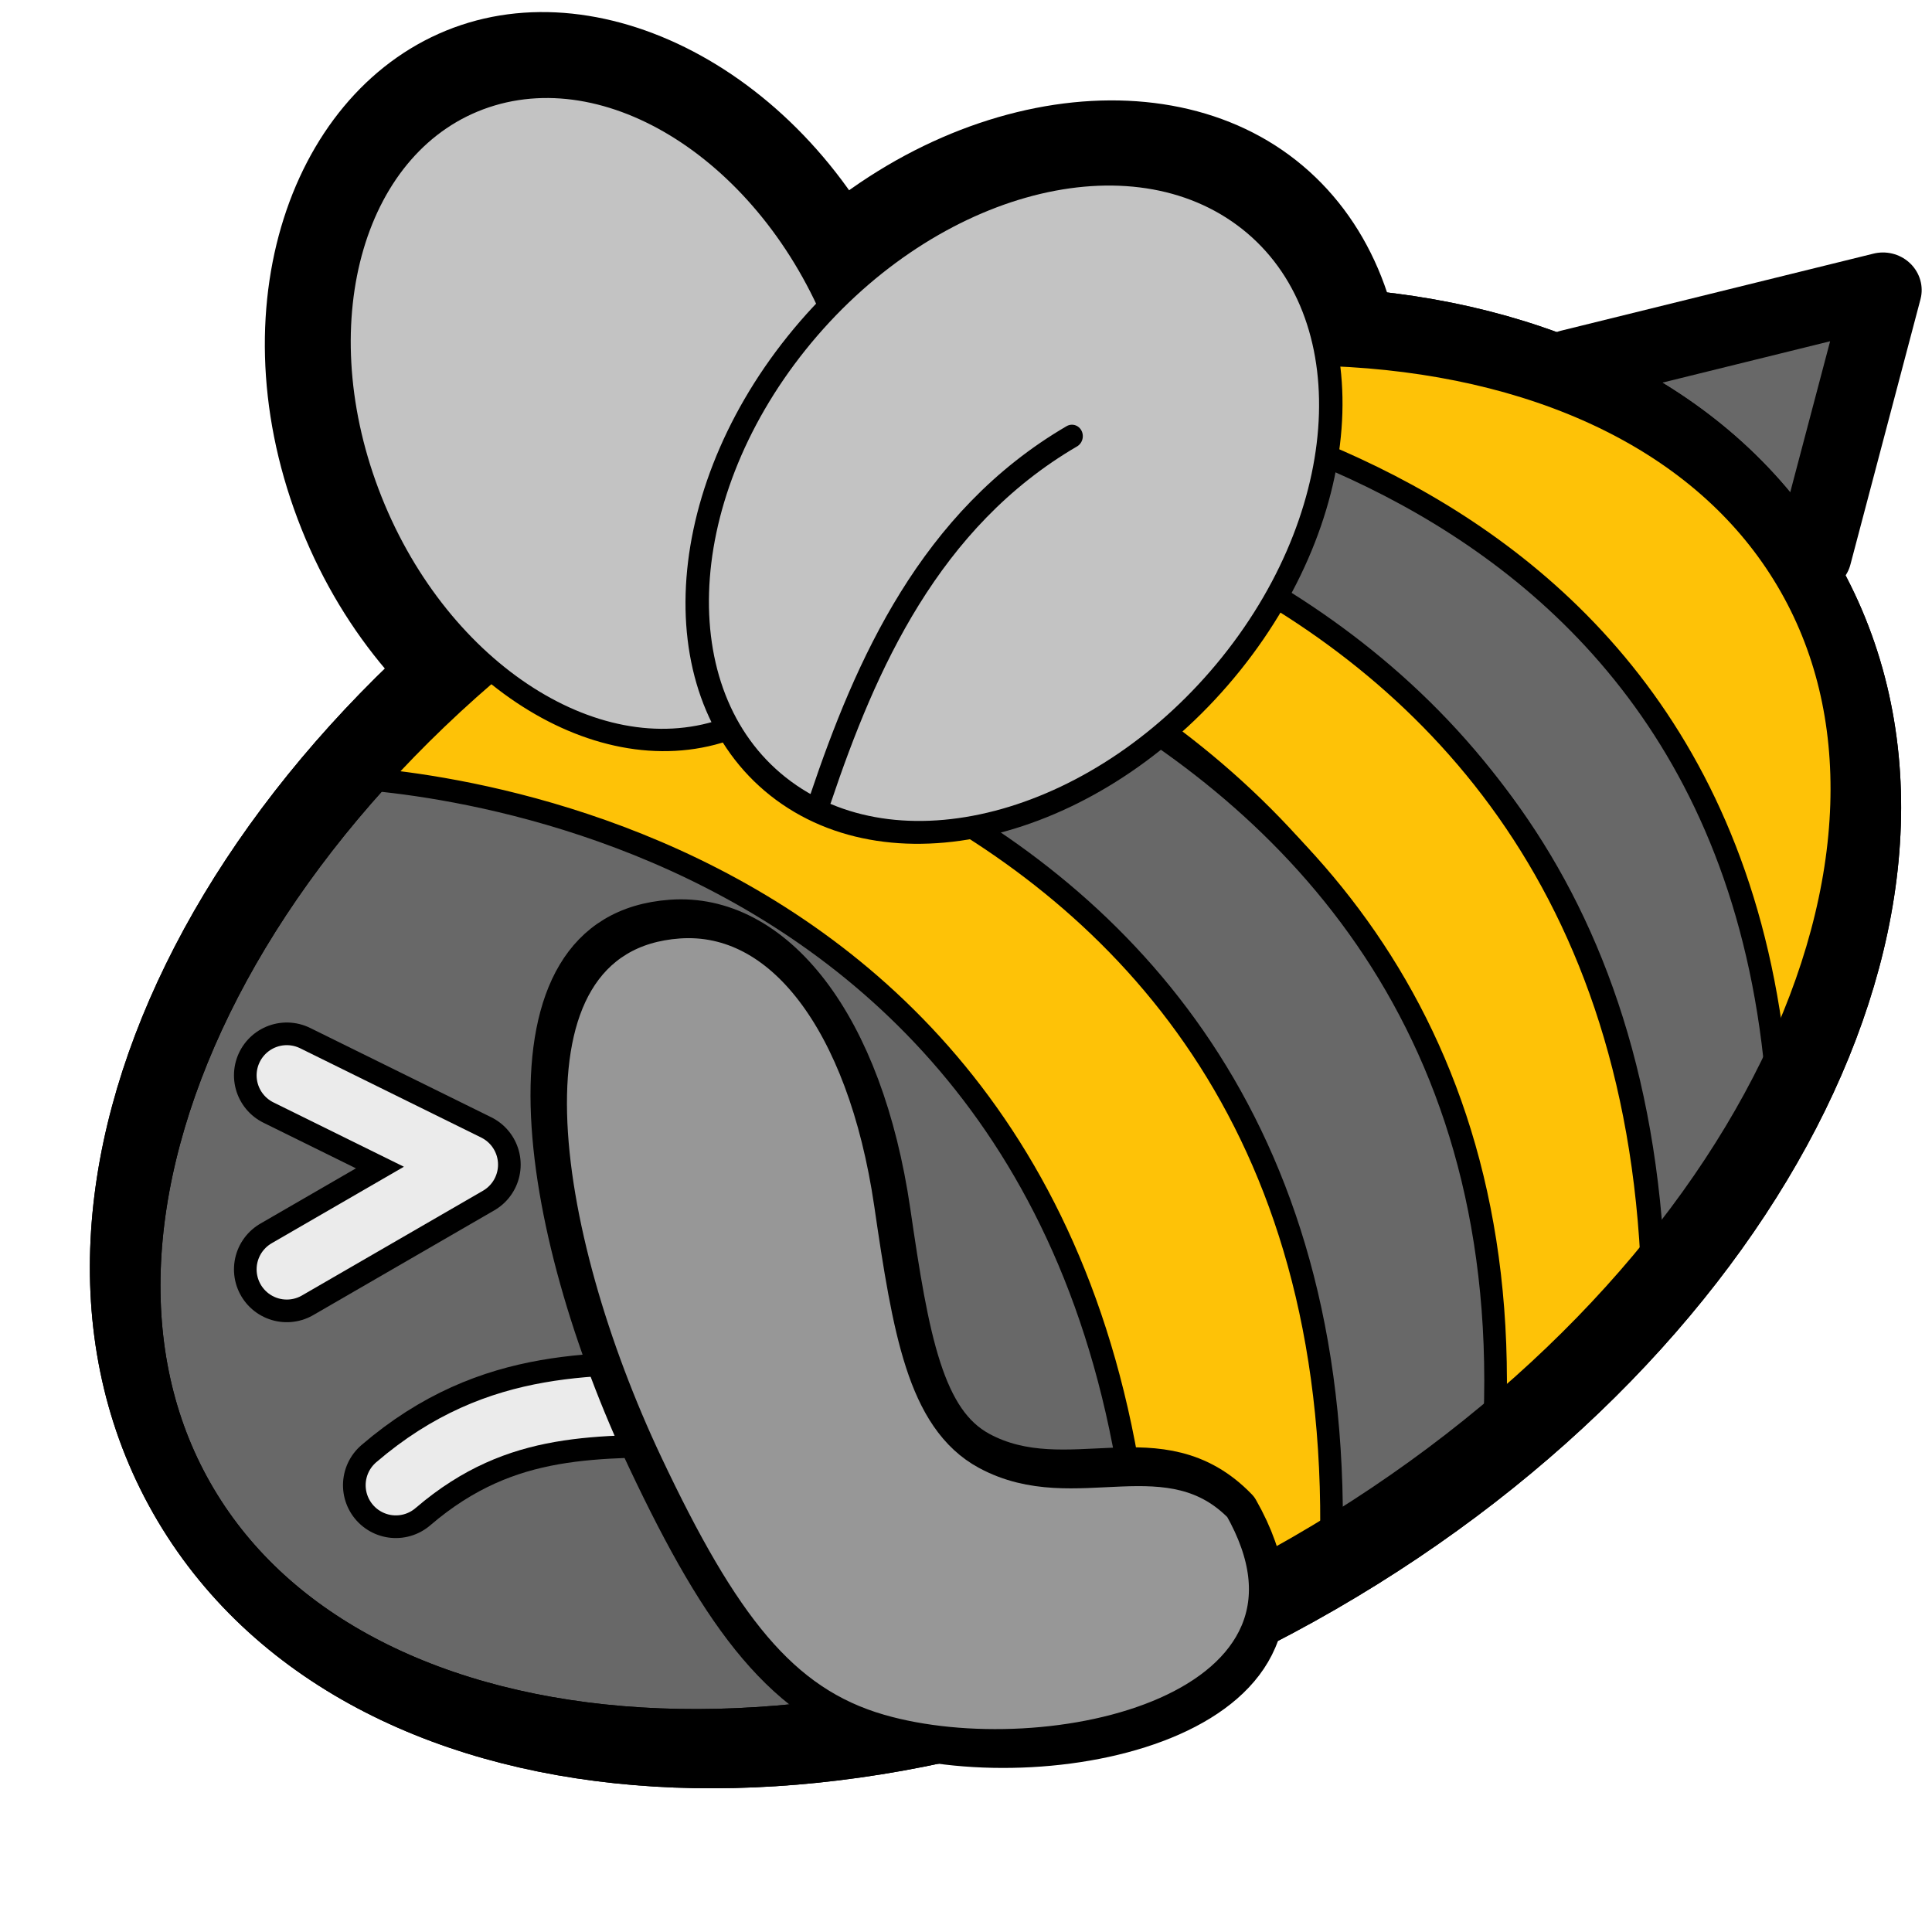
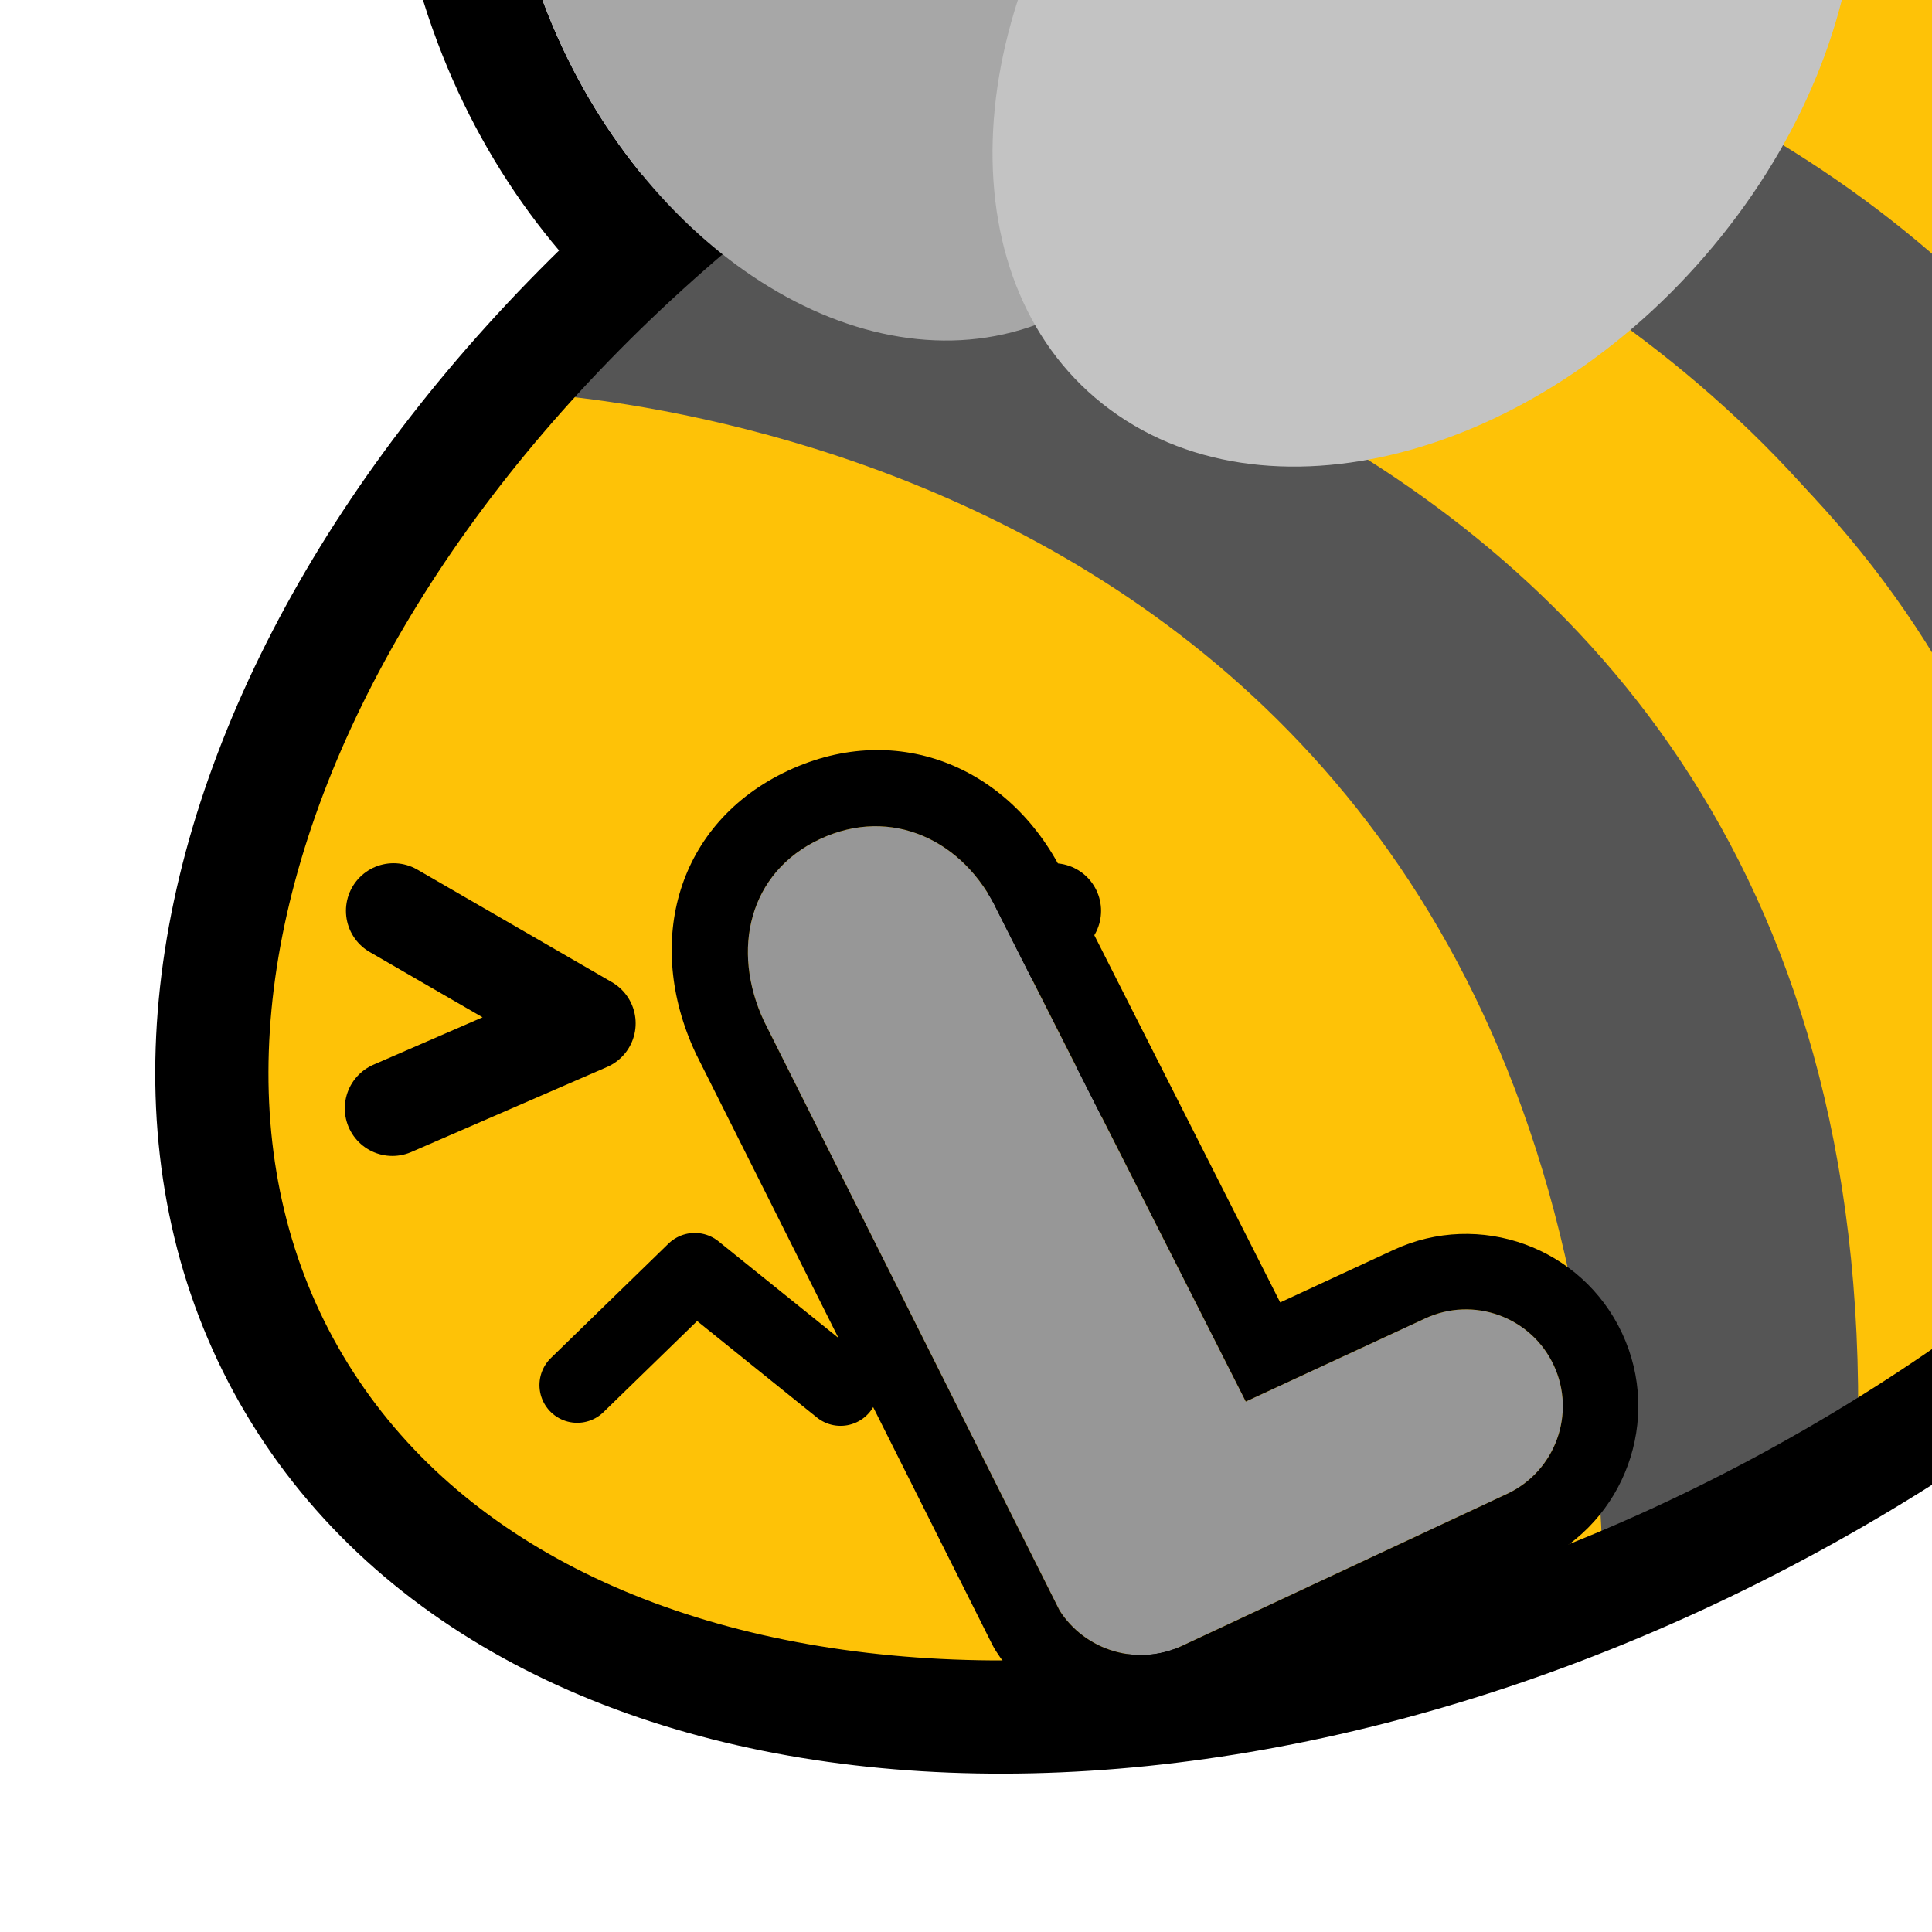
<svg xmlns="http://www.w3.org/2000/svg" width="100%" height="100%" viewBox="0 0 256 256" version="1.1" xml:space="preserve" style="fill-rule:evenodd;clip-rule:evenodd;stroke-linecap:round;stroke-linejoin:round;stroke-miterlimit:1.5;">
-   <g transform="matrix(1,0,0,1,-1967,-1405)">
-     <g id="blobbee_facepalm" transform="matrix(1,0,0,1,1967,1405)">
-       <rect x="0" y="0" width="256" height="256" style="fill:none;" />
-       <g id="Sting" transform="matrix(0.78314,0.139967,-0.135634,0.7589,67.2303,-21.11)">
-         <path d="M189.771,56.854L238.765,34.355L235.05,81.388" style="fill:rgb(104,104,104);stroke:black;stroke-width:12.77px;" />
-       </g>
-       <g id="Body" transform="matrix(0.994109,-0.573949,0.761422,1.28301,-120.17,92.6047)">
-         <ellipse cx="168.926" cy="110.515" rx="107.942" ry="55.376" style="fill:rgb(104,104,104);stroke:black;stroke-width:7.47px;" />
-       </g>
-       <g id="Wings-outline" transform="matrix(0.959562,0.127262,-0.127262,0.959562,7.56883,-6.44254)">
-         <g transform="matrix(1.17688,-0.575088,0.651434,1.21399,-55.8934,35.953)">
-           <path d="M87.433,14.046C105.289,14.046 121.064,31.835 121.064,54.906C121.064,78.317 104.954,96.336 86.833,96.336C68.977,96.336 53.202,78.546 53.202,55.475C53.202,32.064 69.312,14.046 87.433,14.046ZM87.133,21.55C72.762,21.55 61.095,36.624 61.095,55.191C61.095,73.758 72.762,88.832 87.133,88.832C101.504,88.832 113.171,73.758 113.171,55.191C113.171,36.624 101.504,21.55 87.133,21.55Z" />
-         </g>
-         <g transform="matrix(1.24343,0.685066,-0.776012,1.28263,74.2693,-72.8119)">
-           <path d="M86.838,14.653C104.667,14.653 120.454,32.436 120.454,55.47C120.454,78.17 104.998,95.729 87.428,95.729C69.599,95.729 53.812,77.946 53.812,54.911C53.812,32.211 69.268,14.653 86.838,14.653ZM87.133,21.55C72.762,21.55 61.095,36.624 61.095,55.191C61.095,73.758 72.762,88.832 87.133,88.832C101.504,88.832 113.171,73.758 113.171,55.191C113.171,36.624 101.504,21.55 87.133,21.55Z" />
-         </g>
-       </g>
-       <g id="Stripes" transform="matrix(1,0,0,1,4.4273,10.012)">
-         <g transform="matrix(1,-7.43708e-18,-7.43708e-18,1,92.3462,-63.8411)">
-           <path d="M37.588,107.021C36.302,108.044 130.102,103.736 138.911,199.269C185.818,73.536 38.054,97.55 37.588,107.021Z" style="fill:rgb(254,194,7);stroke:black;stroke-width:3px;" />
-         </g>
-         <g transform="matrix(1,-7.43708e-18,-7.43708e-18,1,73.4912,-52.6421)">
-           <path d="M157.766,189.064C152.141,96.884 58.714,94.709 59.225,91.972L24.408,104.867C24.408,104.867 137.219,103.115 141.236,211.738L154.889,190.72" style="fill:rgb(104,104,104);stroke:black;stroke-width:3px;" />
-         </g>
-         <g transform="matrix(1,-7.43708e-18,-7.43708e-18,1,55.5726,-39.8214)">
-           <path d="M138.184,221.282L158.96,198.917C155.015,90.156 39.958,88.264 39.959,88.304L21.516,99.184C21.345,99.215 140.506,108.796 138.184,221.282Z" style="fill:rgb(254,194,7);stroke:black;stroke-width:3px;" />
-         </g>
-         <g transform="matrix(1,-7.43708e-18,-7.43708e-18,1,25.9786,-19.0024)">
-           <path d="M52.67,78.448L32.777,93.969C32.777,93.969 147.14,105.355 145.924,216.369L167.401,201.973C175.368,91.857 51.46,79.379 49.702,80.764" style="fill:rgb(104,104,104);stroke:black;stroke-width:3px;" />
-         </g>
-         <g transform="matrix(1,-7.43708e-18,-7.43708e-18,1,-0.424026,-0.546032)">
-           <path d="M54.907,77.629L39.992,93.485C39.992,93.485 145.269,94.435 147.67,208.921L172.327,197.913C176.533,83.454 58.325,78.845 54.907,77.629Z" style="fill:rgb(254,194,7);stroke:black;stroke-width:3px;" />
-         </g>
-       </g>
-       <g id="Body-outline" transform="matrix(0.994109,-0.573949,0.761422,1.28301,-120.17,92.6047)">
-         <ellipse cx="168.926" cy="110.515" rx="107.942" ry="55.376" style="fill:none;stroke:black;stroke-width:7.47px;" />
-       </g>
-       <g id="Wings" transform="matrix(0.959562,0.127262,-0.127262,0.959562,7.56883,-6.44254)">
-         <g id="Back-wing" transform="matrix(1.17688,-0.575088,0.651434,1.21399,-55.8934,35.953)">
-           <ellipse cx="87.133" cy="55.191" rx="26.038" ry="33.641" style="fill:rgb(195,195,195);stroke:black;stroke-width:2.26px;" />
-         </g>
-         <g id="Front-wing" transform="matrix(0.946806,0,0,0.999012,5.86837,0.313874)">
-           <g id="Front-wing-main" transform="matrix(1.31328,0.685743,-0.81961,1.2839,72.2439,-73.1981)">
-             <ellipse cx="87.133" cy="55.191" rx="26.038" ry="33.641" style="fill:rgb(195,195,195);stroke:black;stroke-width:2.17px;" />
-           </g>
-           <path id="Front-wing-line" d="M119.334,101.013C123.249,82.03 129.669,61.104 148.451,47.276" style="fill:none;stroke:black;stroke-width:3.18px;" />
-         </g>
-       </g>
-       <g id="Face" transform="matrix(0.896875,0,0,0.896875,3.6561,14.3078)">
-         <g transform="matrix(-1.6881,-0.19366,-0.19366,1.6881,1427.37,-1160.28)">
-           <path d="M711.28,889.461C703.213,880.759 694.393,880.659 685.678,879.354" style="fill:none;stroke:black;stroke-width:9.19px;stroke-miterlimit:2;" />
-           <path d="M711.28,889.461C703.213,880.759 694.393,880.659 685.678,879.354" style="fill:none;stroke:rgb(235,235,235);stroke-width:5.25px;" />
-         </g>
-         <g transform="matrix(-1.11498,0,0,1.11498,2371.67,-1598.39)">
-           <path d="M2092.75,1561.74L2068.76,1573.57L2092.75,1587.45" style="fill:none;stroke:black;stroke-width:14px;" />
-           <path d="M2092.75,1561.74L2068.76,1573.57L2092.75,1587.45" style="fill:none;stroke:rgb(235,235,235);stroke-width:8px;stroke-miterlimit:2;" />
-         </g>
-       </g>
-       <g id="Arm" transform="matrix(1.67723,2.25605,-1.8045,1.34153,304.455,-355.249)">
-         <path d="M128.697,197.227C139.854,198.934 133.797,215.823 127.214,222.098C123.277,225.851 118.51,225.897 110.264,223.828C98.536,220.884 85.763,212.694 90.545,203.32C93.174,198.167 99.766,197.924 107.573,203.183C112.87,206.752 116.499,209.057 119.358,207.391C123.597,204.921 123.591,198.041 128.697,197.227Z" style="fill:rgb(151,151,151);stroke:black;stroke-width:1.96px;" />
+   <rect id="blobbee_facepalm" x="-0" y="0" width="256" height="256" style="fill:none;" />
+   <clipPath id="_clip1">
+     <rect x="-0" y="0" width="256" height="256" />
+   </clipPath>
+   <g clip-path="url(#_clip1)">
+     <path id="Wings-outline" d="M130.856,59.756C103.019,62.47 71.403,41.235 57.982,5.65C42.637,-35.039 58.037,-75.299 88.386,-85.447C112.041,-93.356 140.798,-81.45 159.283,-56.218C186.131,-74.864 218.386,-77.209 239.378,-61.728C266.807,-41.5 268.887,4.414 239.797,40.686C211.162,76.39 165.207,86.274 138.208,66.364C135.509,64.373 133.058,62.162 130.856,59.756ZM137.155,43.08C139.645,47.429 142.961,51.231 147.111,54.291C168.802,70.288 205.09,59.987 228.095,31.302C251.1,2.617 252.167,-33.659 230.475,-49.656C210.553,-64.348 178.317,-56.856 155.368,-33.312C142.407,-61.872 115.433,-78.674 93.143,-71.221C69.559,-63.336 60.093,-31.263 72.017,0.357C83.942,31.976 112.771,51.244 136.356,43.359C136.624,43.269 136.89,43.176 137.155,43.08Z" />
+     <path id="Body" d="M127.902,1.921C208.729,-44.745 300.137,-39.183 331.897,14.333C363.657,67.85 323.82,149.185 242.993,195.851C162.165,242.517 70.758,236.955 38.998,183.439C7.237,129.922 47.074,48.587 127.902,1.921Z" style="fill:rgb(254,194,7);" />
+     <g id="Stripes">
+       <path d="M188.793,-16.095C187.039,-14.699 315.054,-20.58 327.076,109.803C391.095,-61.796 189.429,-29.021 188.793,-16.095Z" style="fill:rgb(85,85,85);" />
+       <path d="M327.076,111.159C319.401,-14.647 191.893,-17.614 192.59,-21.35L145.073,-3.751C145.073,-3.751 299.034,-6.142 304.518,142.104L323.15,113.42" style="fill:rgb(254,194,7);" />
+       <path d="M275.897,172.628L304.252,142.104C298.868,-6.332 141.84,-8.914 141.842,-8.859L116.671,5.99C116.437,6.032 279.066,19.108 275.897,172.628Z" style="fill:rgb(85,85,85);" />
+       <path d="M118.8,6.104L91.65,27.286C91.65,27.286 247.73,42.825 246.071,194.336L275.383,174.688C286.256,24.404 117.148,7.374 114.749,9.264" style="fill:rgb(254,194,7);" />
+       <path d="M85.819,30.174L65.463,51.814C65.463,51.814 209.143,53.111 212.42,209.36L246.071,194.336C251.812,38.125 90.484,31.835 85.819,30.174Z" style="fill:rgb(85,85,85);" />
+     </g>
+     <path id="Body-outline" d="M127.902,1.921C208.729,-44.745 300.137,-39.183 331.897,14.333C363.657,67.85 323.82,149.185 242.993,195.851C162.165,242.517 70.758,236.955 38.998,183.439C7.237,129.922 47.074,48.587 127.902,1.921Z" style="fill:none;stroke:black;stroke-width:15px;" />
+     <g id="Face">
+       <path id="Mouth" d="M76.481,183.531L92.061,168.373L111.379,183.932" style="fill:none;stroke:black;stroke-width:10px;" />
+       <g id="Eyes">
+         <path id="Right-eye" d="M139.591,120.688L113.813,135.599L139.743,146.863" style="fill:none;stroke:black;stroke-width:12.61px;" />
+         <path id="Left-eye" d="M52.144,120.688L77.922,135.599L51.992,146.863" style="fill:none;stroke:black;stroke-width:12.61px;" />
      </g>
    </g>
+     <g id="Wings">
+       <path id="Back-wing" d="M93.143,-71.221C116.727,-79.107 145.556,-59.838 157.481,-28.219C169.406,3.4 159.94,35.473 136.356,43.359C112.771,51.244 83.942,31.976 72.017,0.357C60.093,-31.263 69.559,-63.336 93.143,-71.221Z" style="fill:rgb(167,167,167);" />
+       <path id="Front-wing" d="M230.475,-49.656C252.167,-33.659 251.1,2.617 228.095,31.302C205.09,59.987 168.802,70.288 147.111,54.291C125.419,38.295 126.486,2.019 149.491,-26.666C172.496,-55.351 208.784,-65.652 230.475,-49.656Z" style="fill:rgb(195,195,195);" />
+     </g>
+     <path id="Right-arm" d="M140.405,213.404L101.233,135.311C96.821,125.872 99.22,115.586 108.659,111.174C118.098,106.761 127.774,111.306 132.187,120.745L165.074,185.716L188.823,174.708C195.236,171.71 202.877,174.482 205.875,180.895C208.873,187.308 206.101,194.949 199.688,197.947L156.6,218.091C150.721,220.84 143.809,218.728 140.405,213.404Z" style="fill:rgb(151,151,151);" />
+     <path d="M131.466,217.888L92.295,139.795C92.254,139.712 92.213,139.629 92.175,139.546C85.293,124.826 89.703,108.997 104.424,102.115C119.066,95.269 134.275,101.774 141.173,116.356C141.173,116.356 169.633,172.58 169.633,172.58C169.633,172.58 184.617,165.636 184.617,165.636C196.024,160.322 209.603,165.257 214.934,176.66C220.269,188.073 215.336,201.671 203.923,207.006L160.835,227.15C150.36,232.047 138.045,228.277 131.98,218.791C131.793,218.499 131.622,218.198 131.466,217.888ZM140.405,213.404C143.809,218.728 150.721,220.84 156.6,218.091L199.688,197.947C206.101,194.949 208.873,187.308 205.875,180.895C202.877,174.482 195.236,171.71 188.823,174.708L165.074,185.716L132.187,120.745C127.774,111.306 118.098,106.761 108.659,111.174C99.22,115.586 96.821,125.872 101.233,135.311L140.405,213.404Z" />
  </g>
</svg>
